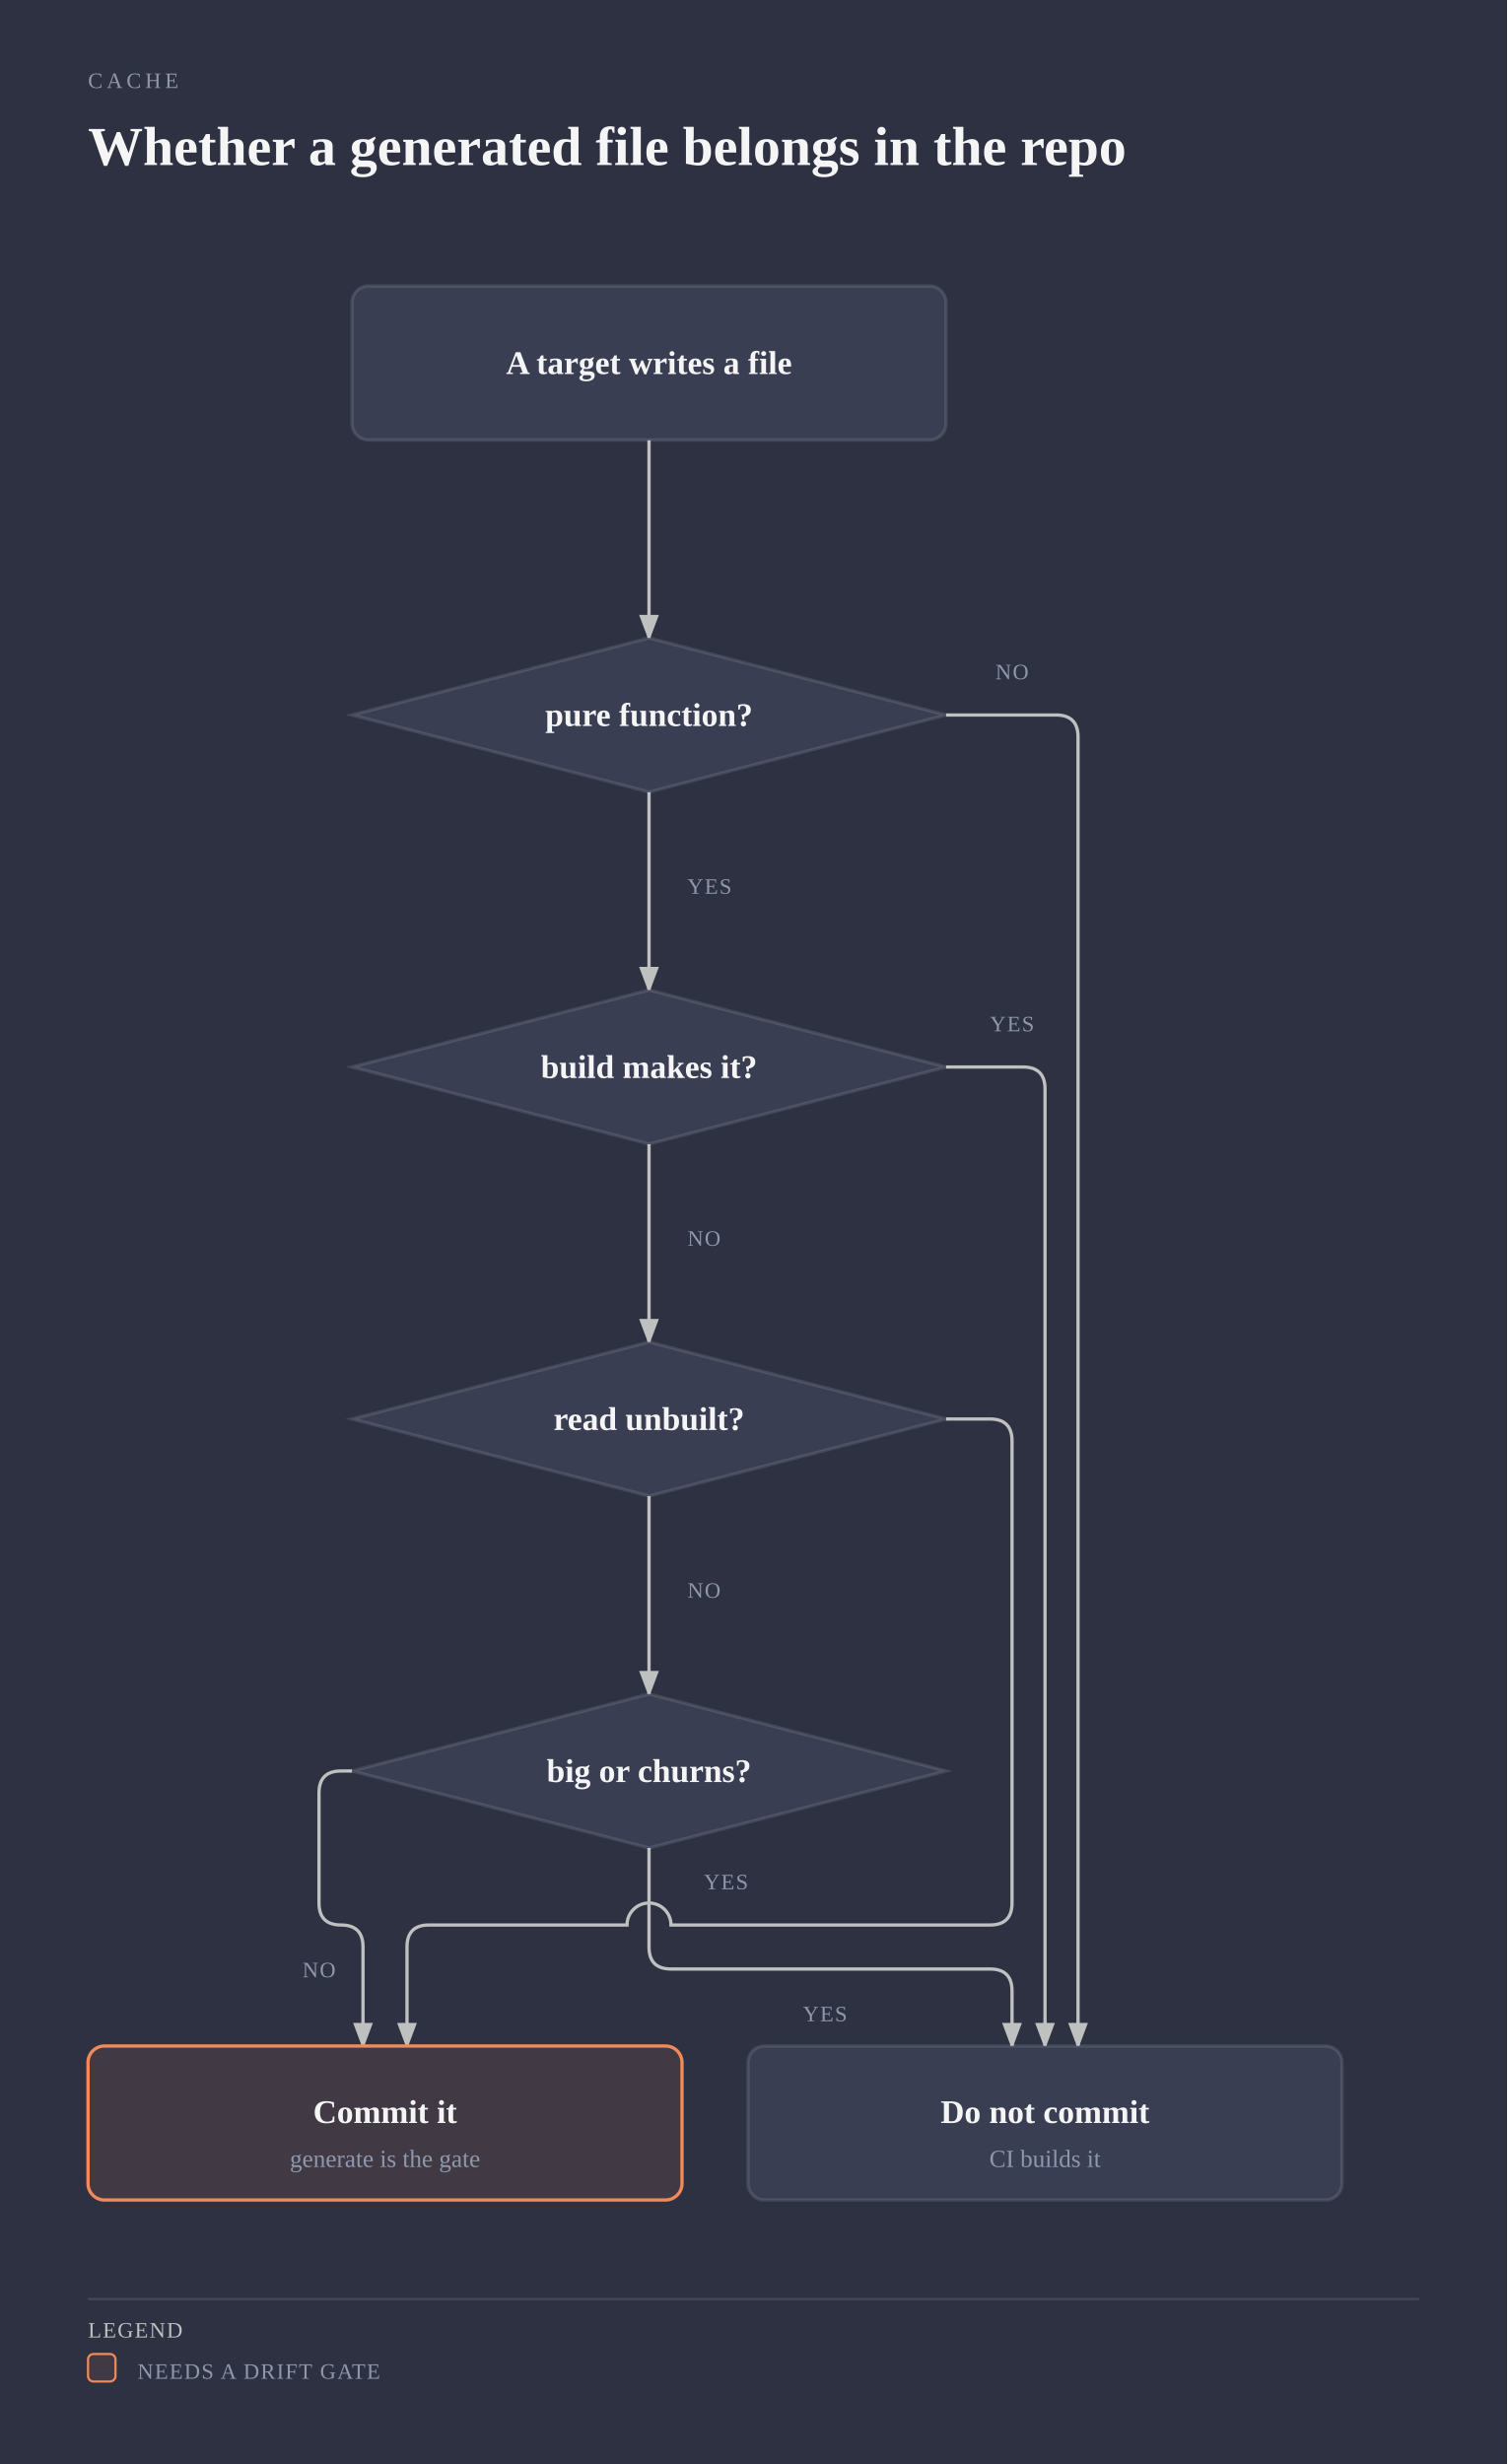
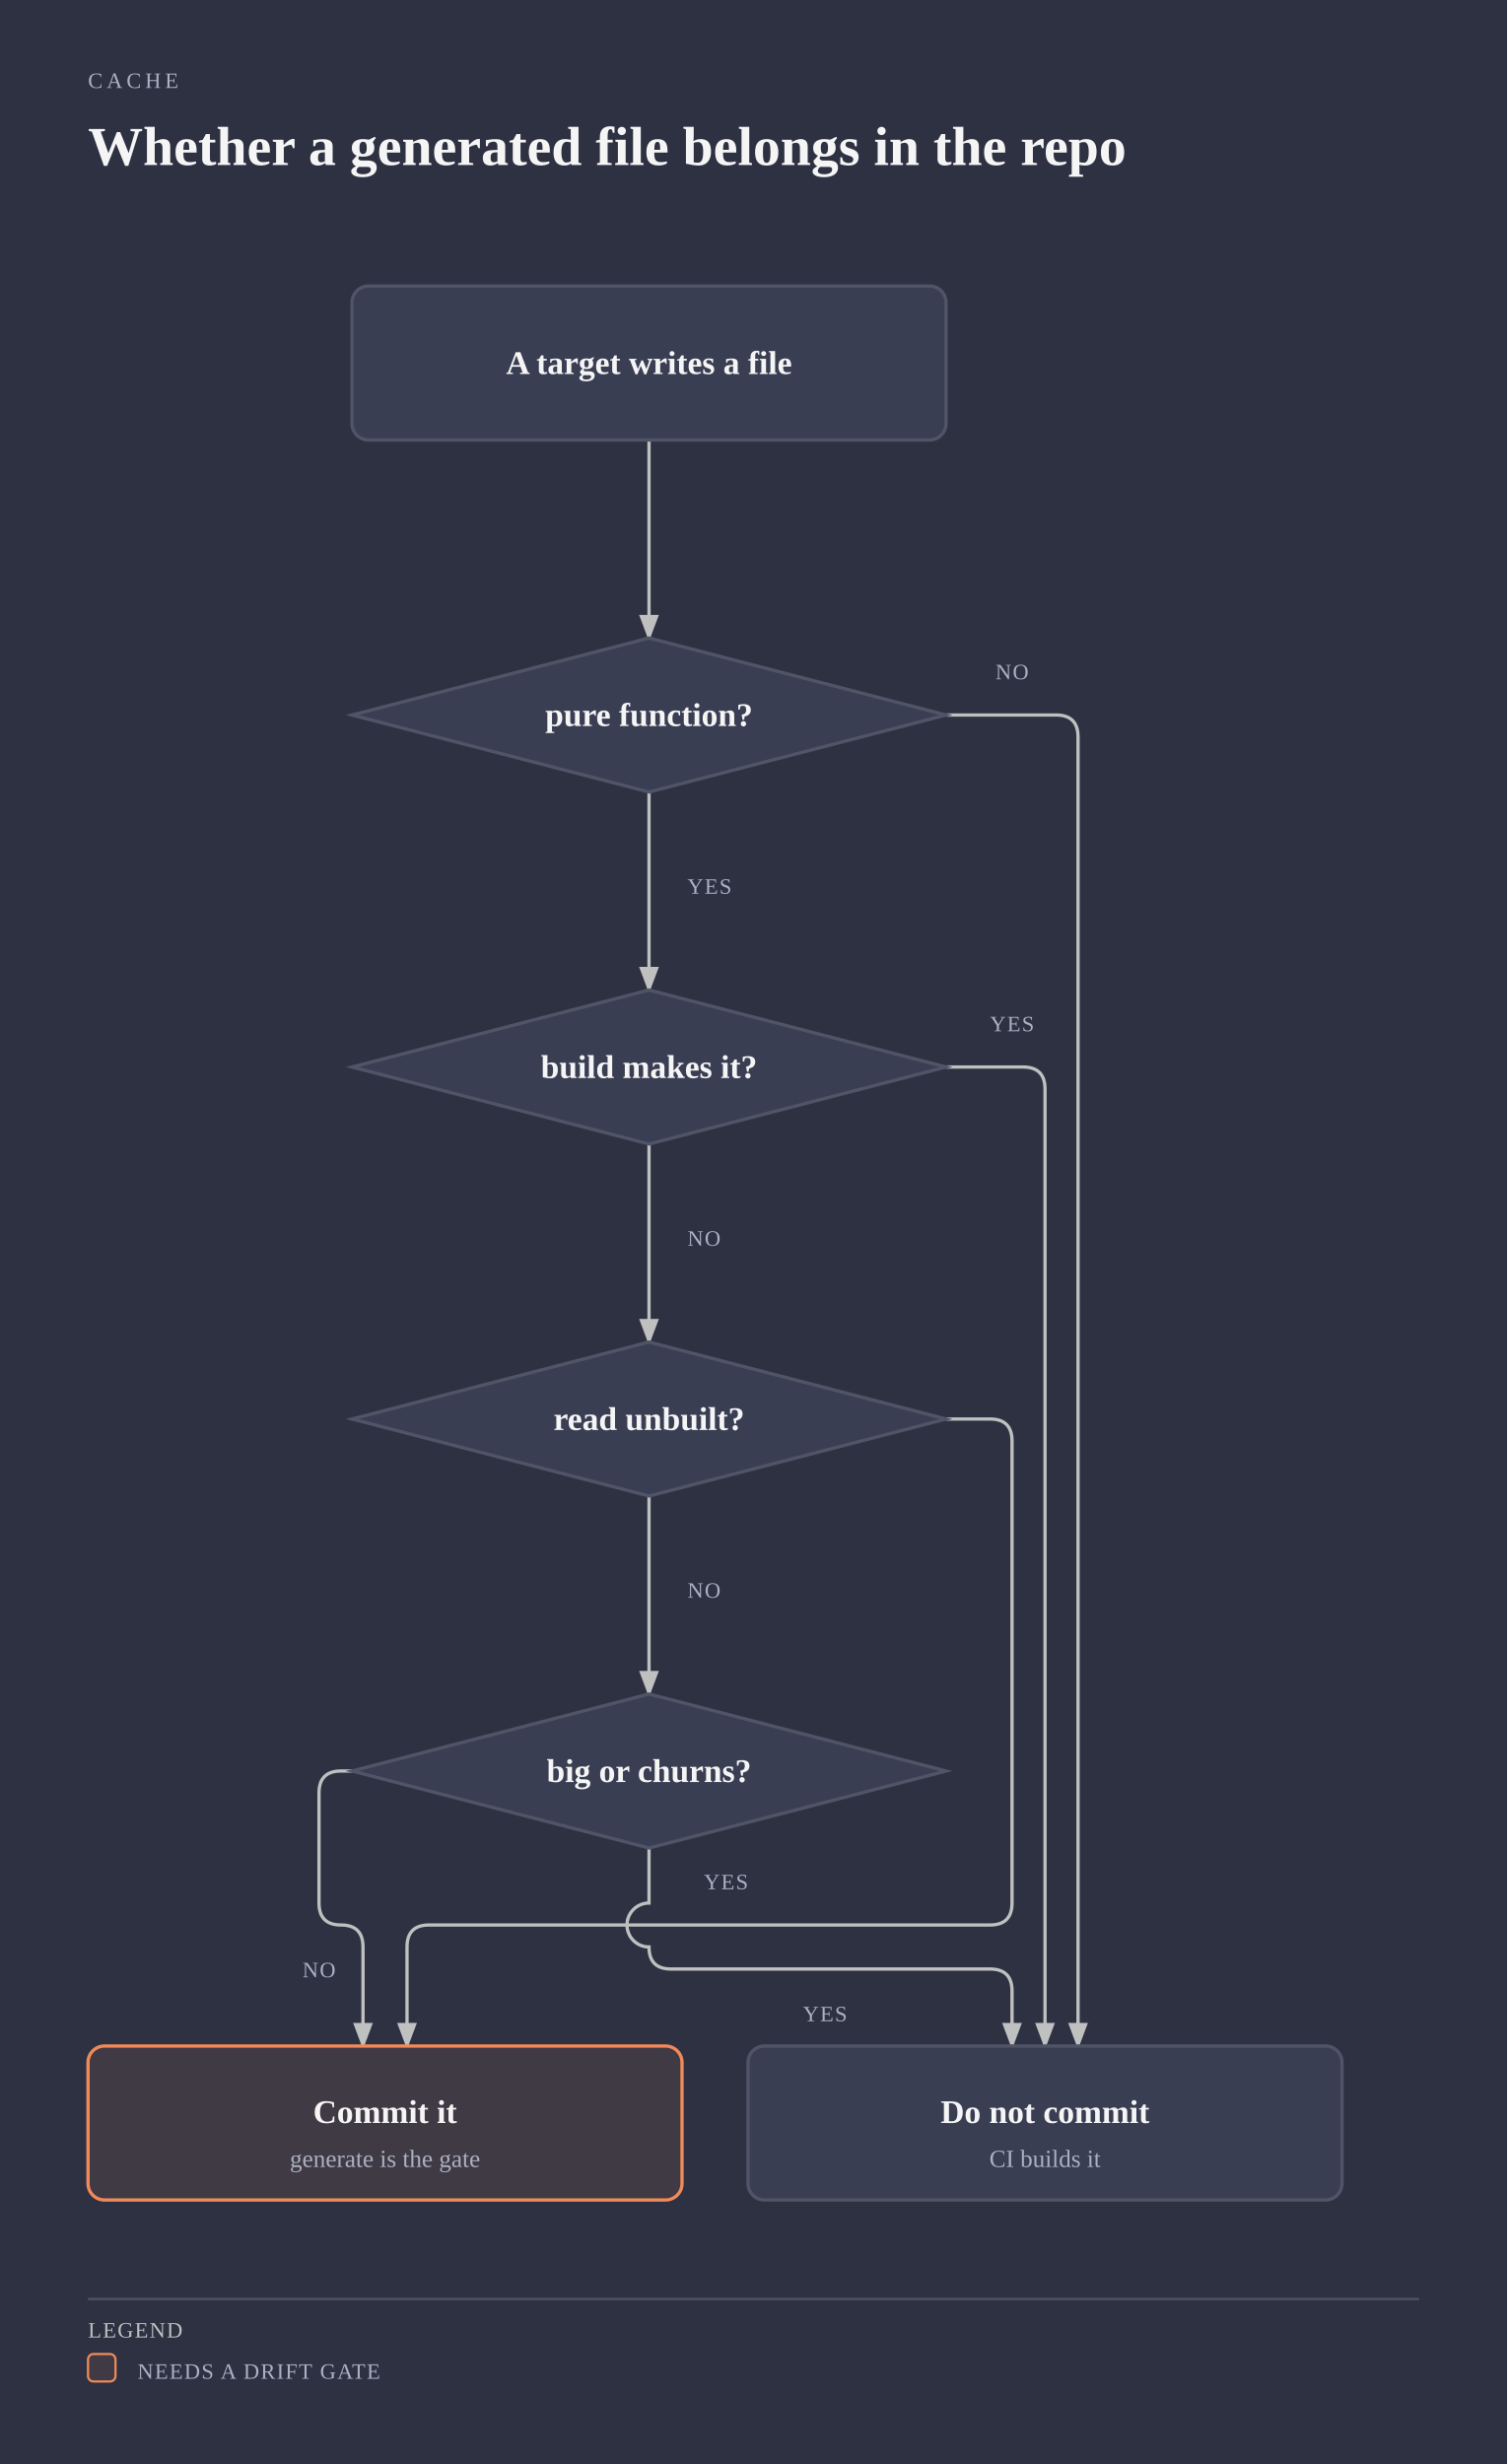
<svg xmlns="http://www.w3.org/2000/svg" viewBox="0 0 548 896" width="548" height="896" role="img" aria-labelledby="commit-generated-title commit-generated-desc" class="magus-diagram">
  <defs>
    <marker id="commit-generated-arrow-default" markerWidth="8" markerHeight="6" refX="7" refY="3" orient="auto">
      <polygon points="0 0, 8 3, 0 6" fill="#bfc0c0" />
    </marker>
    <marker id="commit-generated-arrow-accent" markerWidth="8" markerHeight="6" refX="7" refY="3" orient="auto">
      <polygon points="0 0, 8 3, 0 6" fill="#f08a59" />
    </marker>
    <marker id="commit-generated-arrow-link" markerWidth="8" markerHeight="6" refX="7" refY="3" orient="auto">
      <polygon points="0 0, 8 3, 0 6" fill="#6a95d8" />
    </marker>
  </defs>
  <rect width="100%" height="100%" fill="#2d3142" />
-   <text x="32" y="32" fill="#8e98ac" font-size="8" font-family="var(--pico-font-family-monospace, monospace)" style="font-variant-ligatures:none" letter-spacing="0.18em">CACHE</text>
+   <text x="32" y="32" fill="#a9b1c2" font-size="8" font-family="var(--pico-font-family-monospace, monospace)" style="font-variant-ligatures:none" letter-spacing="0.18em">CACHE</text>
  <text x="32" y="60" fill="#f5f5f5" font-size="20" font-weight="600" font-family="var(--pico-font-family, sans-serif)">Whether a generated file belongs in the repo</text>
  <g transform="translate(0,40)">
-     <path data-edge="start-&gt;pure" id="commit-generated-edge-start-pure" d="M 236 120 L 236 192" fill="none" stroke="#bfc0c0" stroke-width="1.2" marker-end="url(#commit-generated-arrow-default)" />
-     <path data-edge="pure-&gt;needed" id="commit-generated-edge-pure-needed" d="M 236 248 L 236 320" fill="none" stroke="#bfc0c0" stroke-width="1.2" marker-end="url(#commit-generated-arrow-default)" />
-     <path data-edge="needed-&gt;read" id="commit-generated-edge-needed-read" d="M 236 376 L 236 448" fill="none" stroke="#bfc0c0" stroke-width="1.2" marker-end="url(#commit-generated-arrow-default)" />
-     <path data-edge="read-&gt;churn" id="commit-generated-edge-read-churn" d="M 236 504 L 236 576" fill="none" stroke="#bfc0c0" stroke-width="1.2" marker-end="url(#commit-generated-arrow-default)" />
-     <path data-edge="pure-&gt;skip" id="commit-generated-edge-pure-skip" d="M 344 220 L 384 220 Q 392 220 392 228 L 392 704" fill="none" stroke="#bfc0c0" stroke-width="1.2" marker-end="url(#commit-generated-arrow-default)" />
-     <path data-edge="needed-&gt;skip" id="commit-generated-edge-needed-skip" d="M 344 348 L 372 348 Q 380 348 380 356 L 380 704" fill="none" stroke="#bfc0c0" stroke-width="1.2" marker-end="url(#commit-generated-arrow-default)" />
-     <path data-edge="churn-&gt;skip" id="commit-generated-edge-churn-skip" d="M 236 632 L 236 668 Q 236 676 244 676 L 360 676 Q 368 676 368 684 L 368 704" fill="none" stroke="#bfc0c0" stroke-width="1.2" marker-end="url(#commit-generated-arrow-default)" />
-     <path data-edge="read-&gt;commit" id="commit-generated-edge-read-commit" d="M 344 476 L 360 476 Q 368 476 368 484 L 368 652 Q 368 660 360 660 L 244 660 A 8 8 0 0 0 228 660 L 156 660 Q 148 660 148 668 L 148 704" fill="none" stroke="#bfc0c0" stroke-width="1.2" marker-end="url(#commit-generated-arrow-default)" />
-     <path data-edge="churn-&gt;commit" id="commit-generated-edge-churn-commit" d="M 128 604 L 124 604 Q 116 604 116 612 L 116 652 Q 116 660 124 660 L 124 660 Q 132 660 132 668 L 132 704" fill="none" stroke="#bfc0c0" stroke-width="1.2" marker-end="url(#commit-generated-arrow-default)" />
+     <path data-edge="external:A target writes a file-&gt;external:pure function?" id="commit-generated-edge-external_3aA_20target_20writes_20a_20file-external_3apure_20function_3f" d="M 236 120 L 236 192" fill="none" stroke="#bfc0c0" stroke-width="1.2" marker-end="url(#commit-generated-arrow-default)" />
+     <path data-edge="external:pure function?-&gt;external:build makes it?" id="commit-generated-edge-external_3apure_20function_3f-external_3abuild_20makes_20it_3f" d="M 236 248 L 236 320" fill="none" stroke="#bfc0c0" stroke-width="1.2" marker-end="url(#commit-generated-arrow-default)" />
+     <path data-edge="external:pure function?-&gt;external:Do not commit" id="commit-generated-edge-external_3apure_20function_3f-external_3aDo_20not_20commit" d="M 344 220 L 384 220 Q 392 220 392 228 L 392 704" fill="none" stroke="#bfc0c0" stroke-width="1.2" marker-end="url(#commit-generated-arrow-default)" />
+     <path data-edge="external:build makes it?-&gt;external:read unbuilt?" id="commit-generated-edge-external_3abuild_20makes_20it_3f-external_3aread_20unbuilt_3f" d="M 236 376 L 236 448" fill="none" stroke="#bfc0c0" stroke-width="1.2" marker-end="url(#commit-generated-arrow-default)" />
+     <path data-edge="external:build makes it?-&gt;external:Do not commit" id="commit-generated-edge-external_3abuild_20makes_20it_3f-external_3aDo_20not_20commit" d="M 344 348 L 372 348 Q 380 348 380 356 L 380 704" fill="none" stroke="#bfc0c0" stroke-width="1.2" marker-end="url(#commit-generated-arrow-default)" />
+     <path data-edge="external:read unbuilt?-&gt;external:big or churns?" id="commit-generated-edge-external_3aread_20unbuilt_3f-external_3abig_20or_20churns_3f" d="M 236 504 L 236 576" fill="none" stroke="#bfc0c0" stroke-width="1.2" marker-end="url(#commit-generated-arrow-default)" />
+     <path data-edge="external:read unbuilt?-&gt;external:Commit it" id="commit-generated-edge-external_3aread_20unbuilt_3f-external_3aCommit_20it" d="M 344 476 L 360 476 Q 368 476 368 484 L 368 652 Q 368 660 360 660 L 156 660 Q 148 660 148 668 L 148 704" fill="none" stroke="#bfc0c0" stroke-width="1.2" marker-end="url(#commit-generated-arrow-default)" />
+     <path data-edge="external:big or churns?-&gt;external:Do not commit" id="commit-generated-edge-external_3abig_20or_20churns_3f-external_3aDo_20not_20commit" d="M 236 632 L 236 652 A 8 8 0 0 0 236 668 L 236 668 Q 236 676 244 676 L 360 676 Q 368 676 368 684 L 368 704" fill="none" stroke="#bfc0c0" stroke-width="1.2" marker-end="url(#commit-generated-arrow-default)" />
+     <path data-edge="external:big or churns?-&gt;external:Commit it" id="commit-generated-edge-external_3abig_20or_20churns_3f-external_3aCommit_20it" d="M 128 604 L 124 604 Q 116 604 116 612 L 116 652 Q 116 660 124 660 L 124 660 Q 132 660 132 668 L 132 704" fill="none" stroke="#bfc0c0" stroke-width="1.2" marker-end="url(#commit-generated-arrow-default)" />
    <rect x="246" y="276" width="24" height="12" rx="2" fill="#2d3142" />
-     <text x="258" y="285" fill="#8e98ac" font-size="8" font-family="var(--pico-font-family-monospace, monospace)" style="font-variant-ligatures:none" text-anchor="middle" letter-spacing="0.06em">YES</text>
+     <text x="258" y="285" fill="#a9b1c2" font-size="8" font-family="var(--pico-font-family-monospace, monospace)" style="font-variant-ligatures:none" text-anchor="middle" letter-spacing="0.06em">YES</text>
+     <rect x="358" y="198" width="20" height="12" rx="2" fill="#2d3142" />
+     <text x="368" y="207" fill="#a9b1c2" font-size="8" font-family="var(--pico-font-family-monospace, monospace)" style="font-variant-ligatures:none" text-anchor="middle" letter-spacing="0.06em">NO</text>
    <rect x="246" y="404" width="20" height="12" rx="2" fill="#2d3142" />
-     <text x="256" y="413" fill="#8e98ac" font-size="8" font-family="var(--pico-font-family-monospace, monospace)" style="font-variant-ligatures:none" text-anchor="middle" letter-spacing="0.06em">NO</text>
+     <text x="256" y="413" fill="#a9b1c2" font-size="8" font-family="var(--pico-font-family-monospace, monospace)" style="font-variant-ligatures:none" text-anchor="middle" letter-spacing="0.06em">NO</text>
+     <rect x="356" y="326" width="24" height="12" rx="2" fill="#2d3142" />
+     <text x="368" y="335" fill="#a9b1c2" font-size="8" font-family="var(--pico-font-family-monospace, monospace)" style="font-variant-ligatures:none" text-anchor="middle" letter-spacing="0.06em">YES</text>
    <rect x="246" y="532" width="20" height="12" rx="2" fill="#2d3142" />
-     <text x="256" y="541" fill="#8e98ac" font-size="8" font-family="var(--pico-font-family-monospace, monospace)" style="font-variant-ligatures:none" text-anchor="middle" letter-spacing="0.06em">NO</text>
-     <rect x="358" y="198" width="20" height="12" rx="2" fill="#2d3142" />
-     <text x="368" y="207" fill="#8e98ac" font-size="8" font-family="var(--pico-font-family-monospace, monospace)" style="font-variant-ligatures:none" text-anchor="middle" letter-spacing="0.06em">NO</text>
-     <rect x="356" y="326" width="24" height="12" rx="2" fill="#2d3142" />
-     <text x="368" y="335" fill="#8e98ac" font-size="8" font-family="var(--pico-font-family-monospace, monospace)" style="font-variant-ligatures:none" text-anchor="middle" letter-spacing="0.06em">YES</text>
+     <text x="256" y="541" fill="#a9b1c2" font-size="8" font-family="var(--pico-font-family-monospace, monospace)" style="font-variant-ligatures:none" text-anchor="middle" letter-spacing="0.06em">NO</text>
+     <rect x="252" y="638" width="24" height="12" rx="2" fill="#2d3142" />
+     <text x="264" y="647" fill="#a9b1c2" font-size="8" font-family="var(--pico-font-family-monospace, monospace)" style="font-variant-ligatures:none" text-anchor="middle" letter-spacing="0.06em">YES</text>
    <rect x="288" y="686" width="24" height="12" rx="2" fill="#2d3142" />
-     <text x="300" y="695" fill="#8e98ac" font-size="8" font-family="var(--pico-font-family-monospace, monospace)" style="font-variant-ligatures:none" text-anchor="middle" letter-spacing="0.06em">YES</text>
-     <rect x="252" y="638" width="24" height="12" rx="2" fill="#2d3142" />
-     <text x="264" y="647" fill="#8e98ac" font-size="8" font-family="var(--pico-font-family-monospace, monospace)" style="font-variant-ligatures:none" text-anchor="middle" letter-spacing="0.06em">YES</text>
+     <text x="300" y="695" fill="#a9b1c2" font-size="8" font-family="var(--pico-font-family-monospace, monospace)" style="font-variant-ligatures:none" text-anchor="middle" letter-spacing="0.06em">YES</text>
    <rect x="106" y="670" width="20" height="12" rx="2" fill="#2d3142" />
-     <text x="116" y="679" fill="#8e98ac" font-size="8" font-family="var(--pico-font-family-monospace, monospace)" style="font-variant-ligatures:none" text-anchor="middle" letter-spacing="0.06em">NO</text>
-     <g data-node="start">
+     <text x="116" y="679" fill="#a9b1c2" font-size="8" font-family="var(--pico-font-family-monospace, monospace)" style="font-variant-ligatures:none" text-anchor="middle" letter-spacing="0.06em">NO</text>
+     <g data-node="external:A target writes a file">
      <rect x="128" y="64" width="216" height="56" rx="6" fill="#2d3142" />
-       <rect x="128" y="64" width="216" height="56" rx="6" fill="#393e53" stroke="rgba(245,245,245,0.12)" stroke-width="1.2" />
+       <rect x="128" y="64" width="216" height="56" rx="6" fill="#393e53" stroke="#505466" stroke-width="1.2" />
      <text x="236" y="96" fill="#f5f5f5" font-size="12" font-weight="600" font-family="var(--pico-font-family, sans-serif)" text-anchor="middle">A target writes a file</text>
    </g>
-     <g data-node="pure">
+     <g data-node="external:pure function?">
      <polygon points="236,192 344,220 236,248 128,220" fill="#2d3142" />
-       <polygon points="236,192 344,220 236,248 128,220" fill="#393e53" stroke="rgba(245,245,245,0.12)" stroke-width="1.2" />
+       <polygon points="236,192 344,220 236,248 128,220" fill="#393e53" stroke="#505466" stroke-width="1.2" />
      <text x="236" y="224" fill="#f5f5f5" font-size="12" font-weight="600" font-family="var(--pico-font-family, sans-serif)" text-anchor="middle">pure function?</text>
    </g>
-     <g data-node="needed">
+     <g data-node="external:build makes it?">
      <polygon points="236,320 344,348 236,376 128,348" fill="#2d3142" />
-       <polygon points="236,320 344,348 236,376 128,348" fill="#393e53" stroke="rgba(245,245,245,0.12)" stroke-width="1.2" />
+       <polygon points="236,320 344,348 236,376 128,348" fill="#393e53" stroke="#505466" stroke-width="1.2" />
      <text x="236" y="352" fill="#f5f5f5" font-size="12" font-weight="600" font-family="var(--pico-font-family, sans-serif)" text-anchor="middle">build makes it?</text>
    </g>
-     <g data-node="read">
+     <g data-node="external:read unbuilt?">
      <polygon points="236,448 344,476 236,504 128,476" fill="#2d3142" />
-       <polygon points="236,448 344,476 236,504 128,476" fill="#393e53" stroke="rgba(245,245,245,0.12)" stroke-width="1.2" />
+       <polygon points="236,448 344,476 236,504 128,476" fill="#393e53" stroke="#505466" stroke-width="1.2" />
      <text x="236" y="480" fill="#f5f5f5" font-size="12" font-weight="600" font-family="var(--pico-font-family, sans-serif)" text-anchor="middle">read unbuilt?</text>
    </g>
-     <g data-node="churn">
+     <g data-node="external:big or churns?">
      <polygon points="236,576 344,604 236,632 128,604" fill="#2d3142" />
-       <polygon points="236,576 344,604 236,632 128,604" fill="#393e53" stroke="rgba(245,245,245,0.12)" stroke-width="1.2" />
+       <polygon points="236,576 344,604 236,632 128,604" fill="#393e53" stroke="#505466" stroke-width="1.2" />
      <text x="236" y="608" fill="#f5f5f5" font-size="12" font-weight="600" font-family="var(--pico-font-family, sans-serif)" text-anchor="middle">big or churns?</text>
    </g>
-     <g data-node="skip">
+     <g data-node="external:Do not commit">
      <rect x="272" y="704" width="216" height="56" rx="6" fill="#2d3142" />
-       <rect x="272" y="704" width="216" height="56" rx="6" fill="#393e53" stroke="rgba(245,245,245,0.12)" stroke-width="1.2" />
+       <rect x="272" y="704" width="216" height="56" rx="6" fill="#393e53" stroke="#505466" stroke-width="1.2" />
      <text x="380" y="732" fill="#f5f5f5" font-size="12" font-weight="600" font-family="var(--pico-font-family, sans-serif)" text-anchor="middle">Do not commit</text>
-       <text x="380" y="748" fill="#8e98ac" font-size="9" font-family="var(--pico-font-family-monospace, monospace)" style="font-variant-ligatures:none" text-anchor="middle">CI builds it</text>
+       <text x="380" y="748" fill="#a9b1c2" font-size="9" font-family="var(--pico-font-family-monospace, monospace)" style="font-variant-ligatures:none" text-anchor="middle">CI builds it</text>
    </g>
-     <g data-node="commit">
+     <g data-node="external:Commit it">
      <rect x="32" y="704" width="216" height="56" rx="6" fill="#2d3142" />
-       <rect x="32" y="704" width="216" height="56" rx="6" fill="rgba(240,138,89,0.10)" stroke="#f08a59" stroke-width="1.2" />
+       <rect x="32" y="704" width="216" height="56" rx="6" fill="#403a44" stroke="#f08a59" stroke-width="1.2" />
      <text x="140" y="732" fill="#f5f5f5" font-size="12" font-weight="600" font-family="var(--pico-font-family, sans-serif)" text-anchor="middle">Commit it</text>
-       <text x="140" y="748" fill="#8e98ac" font-size="9" font-family="var(--pico-font-family-monospace, monospace)" style="font-variant-ligatures:none" text-anchor="middle">generate is the gate</text>
+       <text x="140" y="748" fill="#a9b1c2" font-size="9" font-family="var(--pico-font-family-monospace, monospace)" style="font-variant-ligatures:none" text-anchor="middle">generate is the gate</text>
    </g>
-     <line x1="32" y1="796" x2="516" y2="796" stroke="rgba(245,245,245,0.12)" stroke-width="0.8" />
+     <line x1="32" y1="796" x2="516" y2="796" stroke="#505466" stroke-width="0.8" />
    <text x="32" y="810" fill="#bfc0c0" font-size="8" font-family="var(--pico-font-family-monospace, monospace)" style="font-variant-ligatures:none" letter-spacing="0.06em">LEGEND</text>
-     <rect x="32" y="816" width="10" height="10" rx="2" fill="rgba(240,138,89,0.10)" stroke="#f08a59" stroke-width="0.8" />
-     <text x="50" y="825" fill="#8e98ac" font-size="8" font-family="var(--pico-font-family-monospace, monospace)" style="font-variant-ligatures:none" letter-spacing="0.06em">NEEDS A DRIFT GATE</text>
+     <rect x="32" y="816" width="10" height="10" rx="2" fill="#403a44" stroke="#f08a59" stroke-width="0.8" />
+     <text x="50" y="825" fill="#a9b1c2" font-size="8" font-family="var(--pico-font-family-monospace, monospace)" style="font-variant-ligatures:none" letter-spacing="0.06em">NEEDS A DRIFT GATE</text>
  </g>
</svg>
